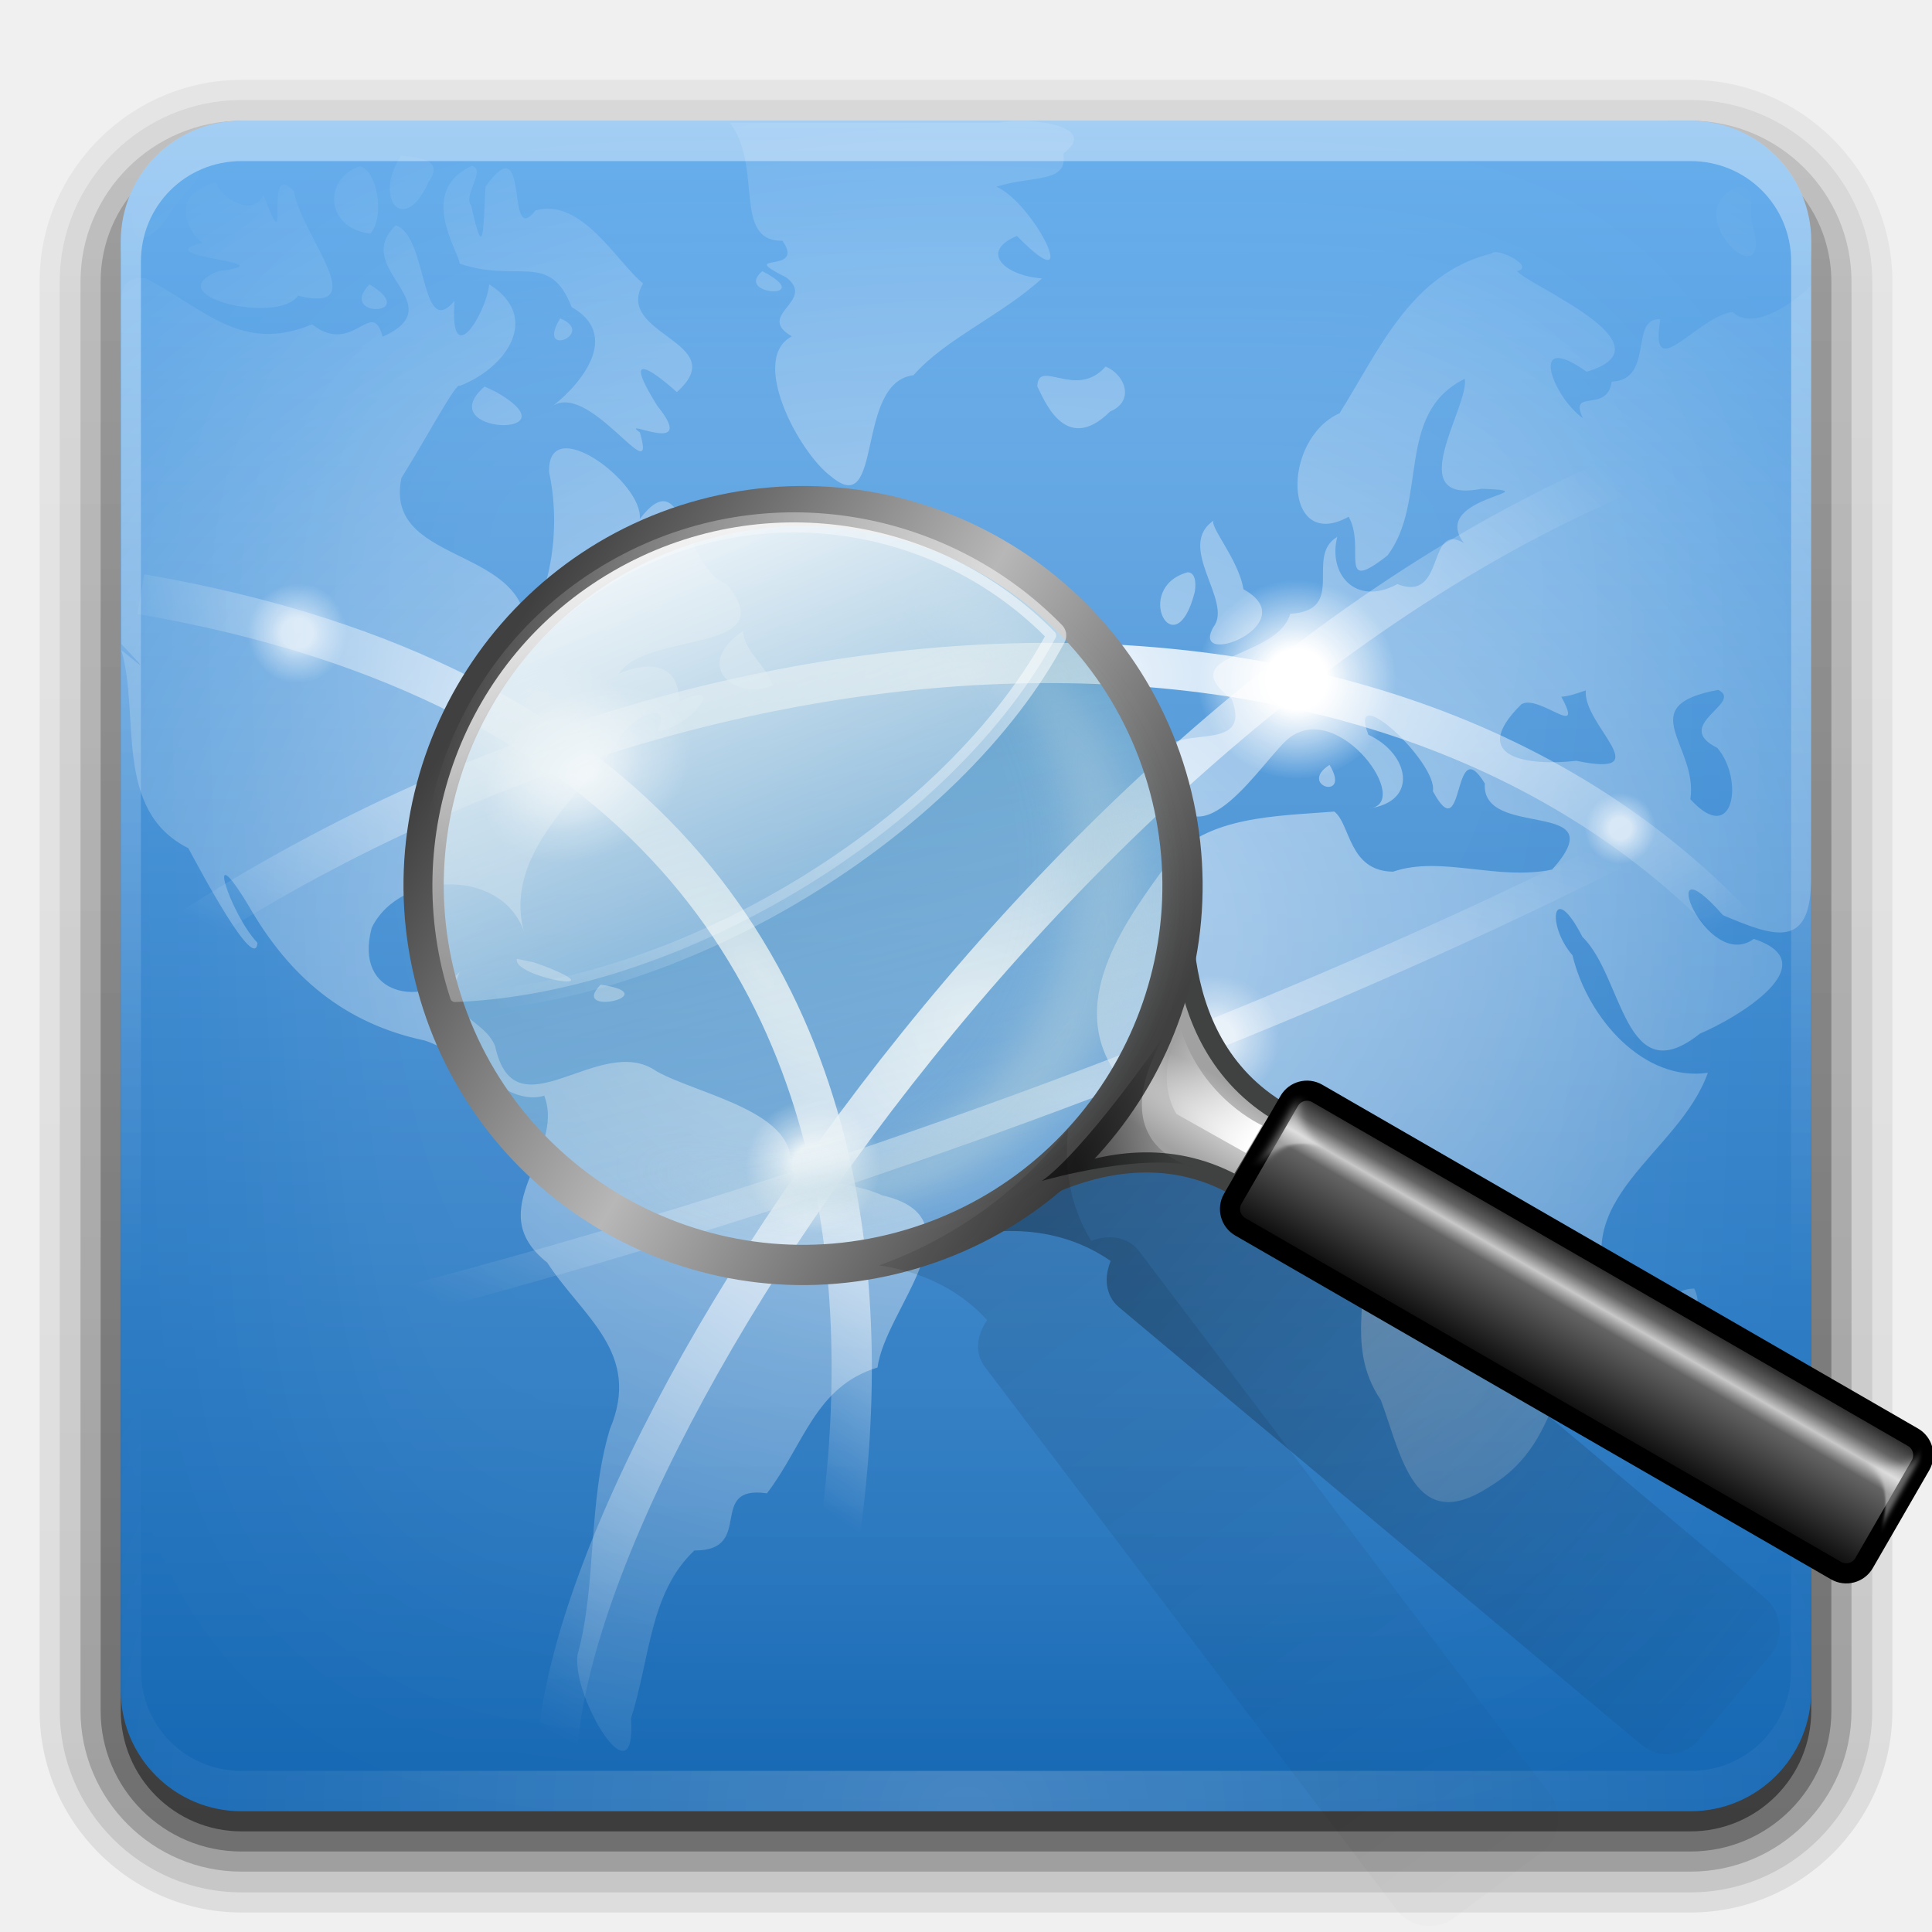
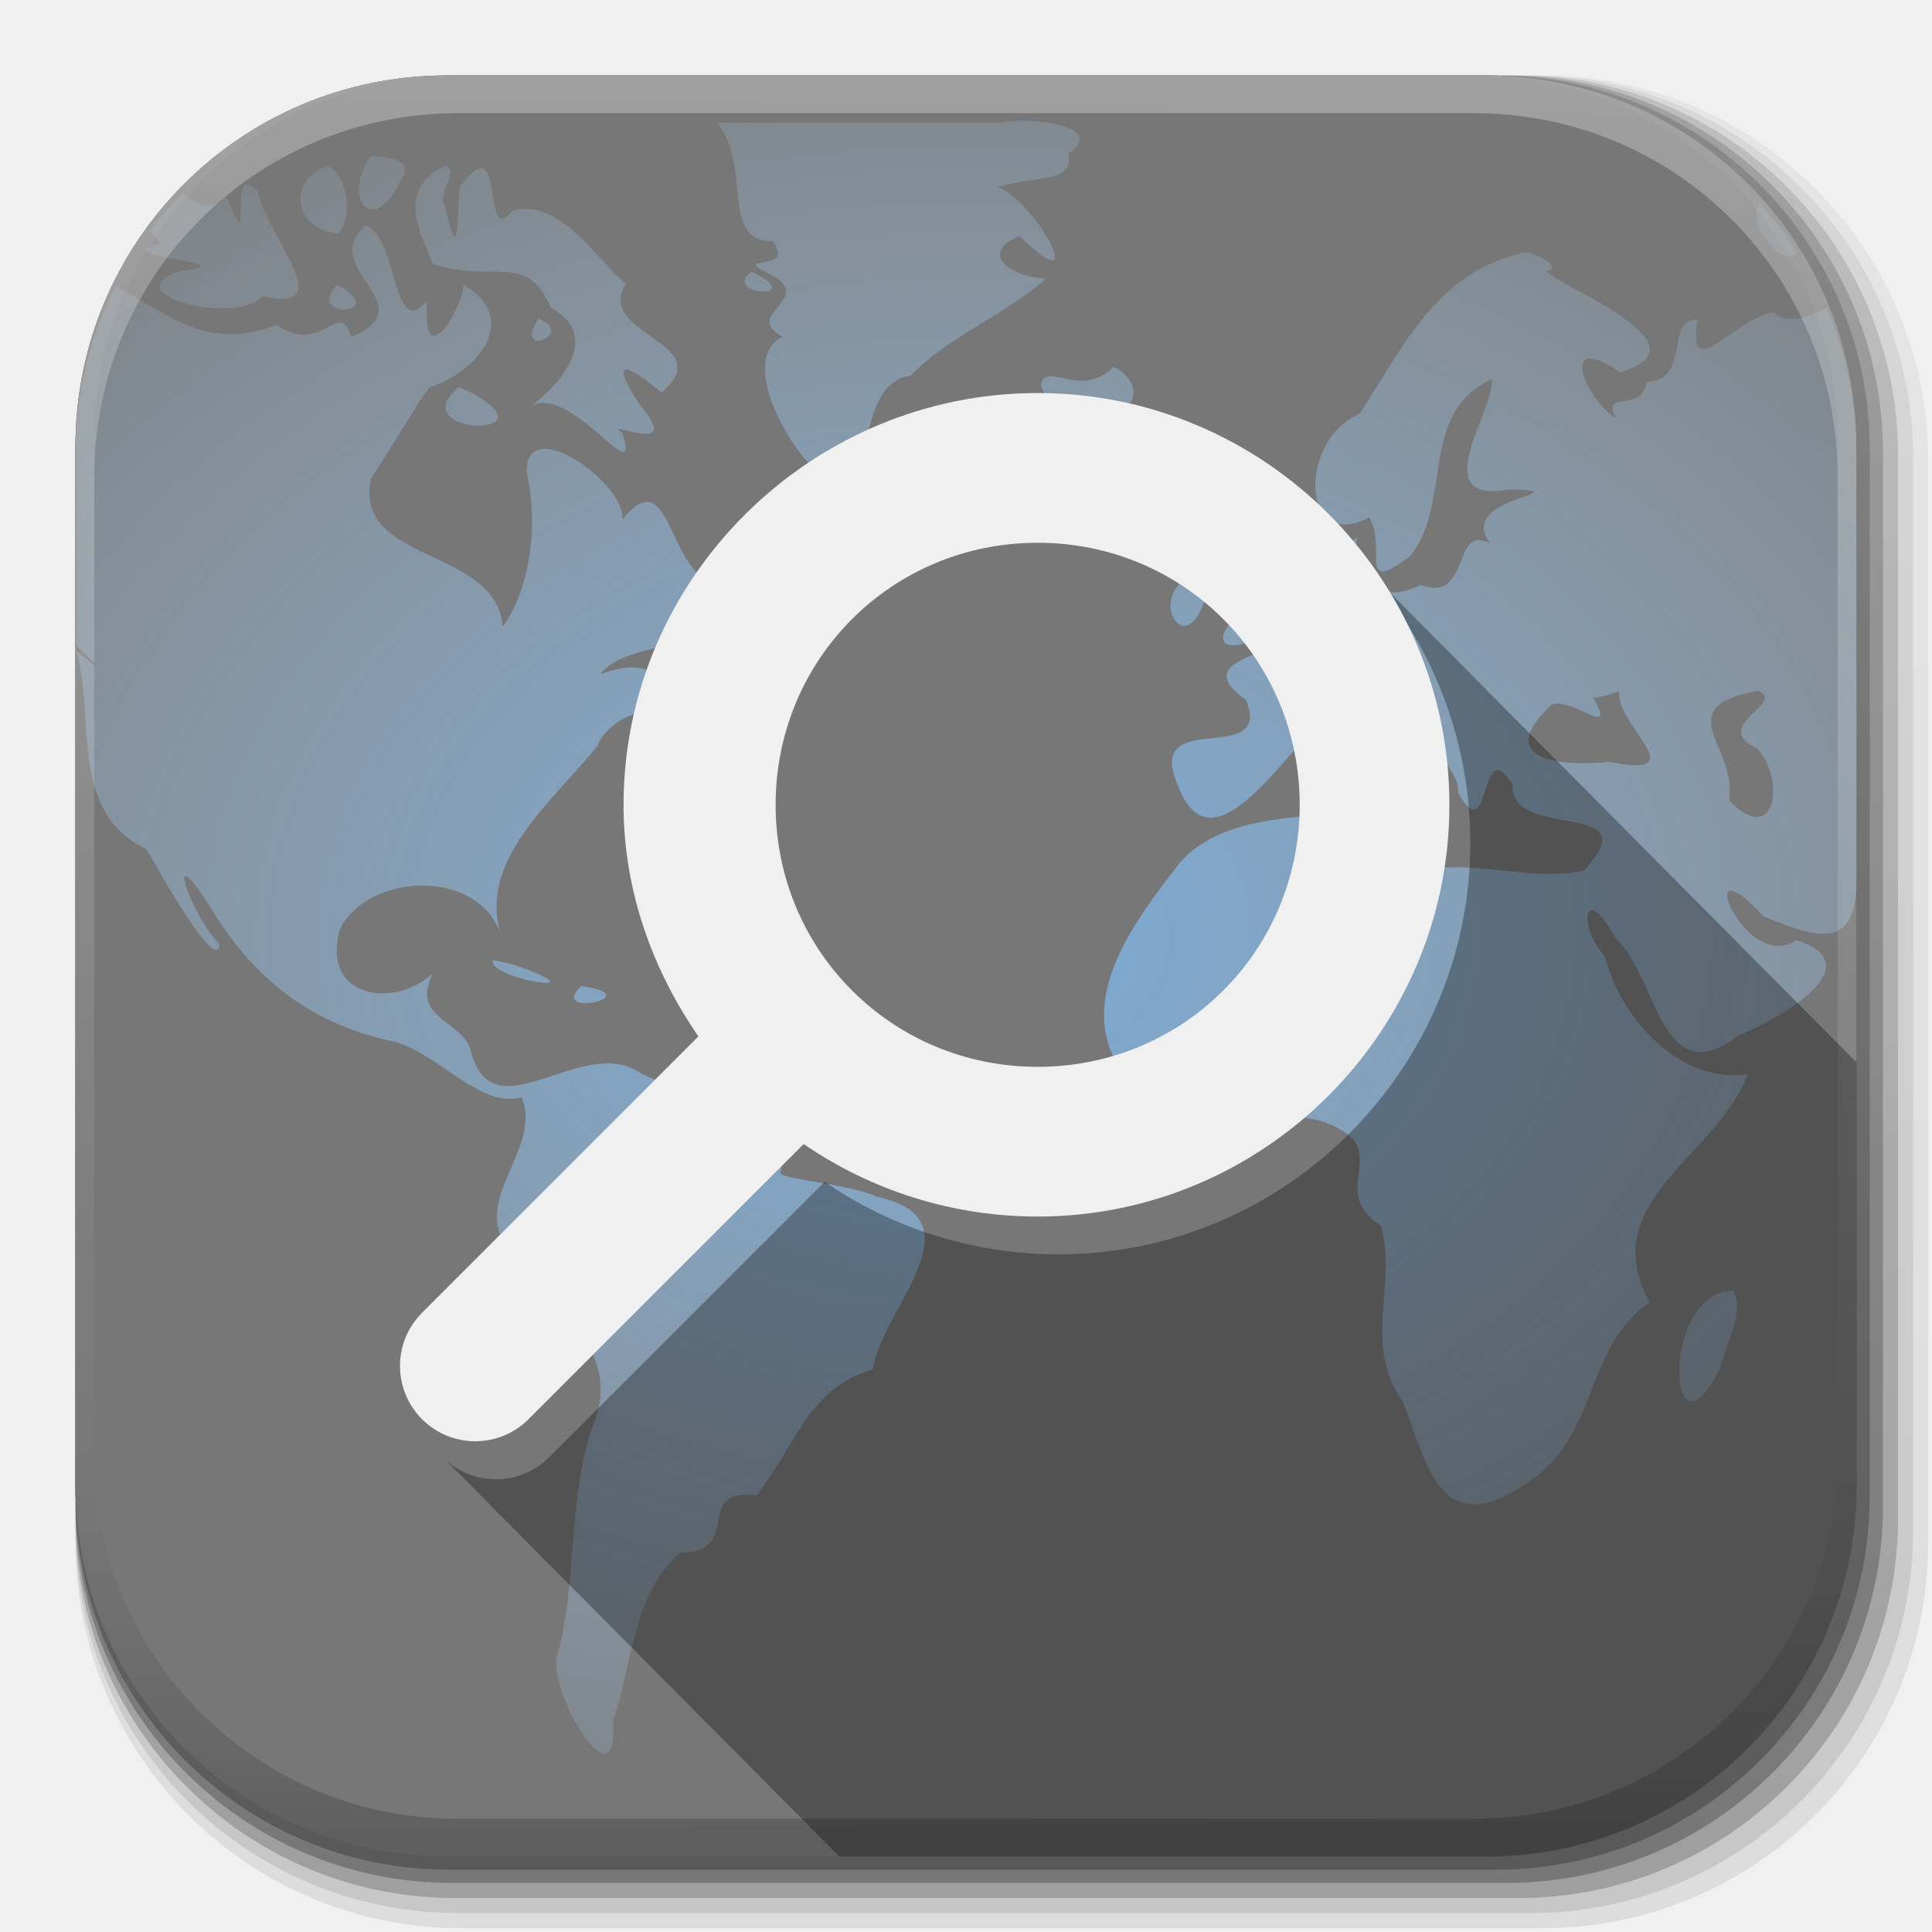
- <svg xmlns="http://www.w3.org/2000/svg" xmlns:xlink="http://www.w3.org/1999/xlink" width="960" height="960" version="1.1" viewBox="0 0 96 96">
+ <svg xmlns="http://www.w3.org/2000/svg" xmlns:xlink="http://www.w3.org/1999/xlink" width="512" height="512">
  <defs>
-     <linearGradient id="ad" x1="32.251" x2="32.251" y1="6.132" y2="90.239" gradientTransform="matrix(1.0238 0 0 -1.0119 -1.1429 98.071)" gradientUnits="userSpaceOnUse" xlink:href="#ac" />
-     <radialGradient id="ar" cx="74.375" cy="67.125" r="3.125" gradientTransform="matrix(1.3572 0 0 1.3554 -73.268 -53.872)" gradientUnits="userSpaceOnUse" xlink:href="#aa" />
-     <radialGradient id="aq" cx="74.375" cy="67.125" r="3.125" gradientTransform="matrix(1.0745 0 0 1.0731 -39.514 -14.091)" gradientUnits="userSpaceOnUse" xlink:href="#aa" />
-     <radialGradient id="ap" cx="74.375" cy="67.125" r="3.125" gradientTransform="matrix(1.5834 0 0 1.5813 -53.334 -72.389)" gradientUnits="userSpaceOnUse" xlink:href="#aa" />
-     <radialGradient id="ao" cx="74.375" cy="67.125" r="3.125" gradientTransform="matrix(1.0219 0 0 1.0206 -15.636 -16.922)" gradientUnits="userSpaceOnUse" xlink:href="#aa" />
-     <radialGradient id="an" cx="74.375" cy="67.125" r="3.125" gradientTransform="matrix(.79409 0 0 .79303 -44.285 -21.768)" gradientUnits="userSpaceOnUse" xlink:href="#aa" />
-     <radialGradient id="am" cx="74.375" cy="67.125" r="3.125" gradientTransform="matrix(.56552 0 0 .56477 38.457 3.2615)" gradientUnits="userSpaceOnUse" xlink:href="#aa" />
+     <linearGradient id="d">
+       <stop offset="0" style="stop-color:#525252;stop-opacity:1" />
+       <stop offset="1" style="stop-color:#3d3d3d;stop-opacity:1" />
+     </linearGradient>
+     <linearGradient xlink:href="#a" id="p" x1="993.439" x2="988.786" y1="51.512" y2="363.738" gradientTransform="translate(778.6 -360.56)" gradientUnits="userSpaceOnUse" />
+     <linearGradient id="a">
+       <stop offset="0" style="stop-color:#fff;stop-opacity:1" />
+       <stop offset="1" style="stop-color:#fff;stop-opacity:0" />
+     </linearGradient>
+     <linearGradient xlink:href="#b" id="q" x1="1764.649" x2="1763.69" y1="155.597" y2="-55.941" gradientUnits="userSpaceOnUse" />
+     <linearGradient id="b">
+       <stop offset="0" style="stop-color:#000;stop-opacity:1" />
+       <stop offset="1" style="stop-color:#fff;stop-opacity:.2" />
+     </linearGradient>
+     <linearGradient xlink:href="#c" id="f" x1="1012.513" x2="1006.808" y1="484.417" y2="20.626" gradientTransform="translate(-830.864 592.678)scale(1.03178)" gradientUnits="userSpaceOnUse" />
+     <linearGradient id="c" x1="45.448" x2="45.448" y1="92.54" y2="7.017" gradientTransform="matrix(1.00587 0 0 .99417 100 0)" gradientUnits="userSpaceOnUse">
+       <stop offset="0" style="stop-color:#000;stop-opacity:1" />
+       <stop offset="1" style="stop-color:#000;stop-opacity:.588" />
+     </linearGradient>
+     <linearGradient xlink:href="#c" id="g" x1="1012.513" x2="1006.808" y1="484.417" y2="20.626" gradientTransform="translate(-837.951 592.518)scale(1.04025)" gradientUnits="userSpaceOnUse" />
+     <linearGradient xlink:href="#c" id="j" x1="1012.513" x2="1006.808" y1="484.417" y2="20.626" gradientTransform="translate(-823.777 592.838)scale(1.0233)" gradientUnits="userSpaceOnUse" />
+     <linearGradient xlink:href="#c" id="k" x1="1012.513" x2="1006.808" y1="484.417" y2="20.626" gradientTransform="translate(-816.69 592.997)scale(1.01483)" gradientUnits="userSpaceOnUse" />
+     <linearGradient xlink:href="#c" id="l" x1="1012.513" x2="1006.808" y1="484.417" y2="20.626" gradientTransform="translate(-810.489 593.137)scale(1.00742)" gradientUnits="userSpaceOnUse" />
+     <linearGradient id="e">
+       <stop offset="0" style="stop-color:#7bb8f0;stop-opacity:1" />
+       <stop offset="1" style="stop-color:#b5d5f2;stop-opacity:.122" />
+     </linearGradient>
+     <linearGradient xlink:href="#d" id="n" x1="926.095" x2="930.095" y1="160.35" y2="616.35" gradientTransform="translate(-666.095 -134.35)" gradientUnits="userSpaceOnUse" />
+     <radialGradient xlink:href="#e" id="o" cx="63.98" cy="61.949" r="58.02" fx="63.98" fy="61.949" gradientTransform="matrix(6.12483 0 0 4.48079 -135.866 -29.233)" gradientUnits="userSpaceOnUse" />
  </defs>
-   <linearGradient id="a">
-     <stop stop-color="#fff" offset="0" />
-     <stop stop-color="#fff" stop-opacity="0" offset="1" />
-   </linearGradient>
-   <linearGradient id="bf" x1="36.357" x2="36.357" y1="6" y2="63.893" gradientUnits="userSpaceOnUse" xlink:href="#a" />
-   <filter id="be" x="-.196" y="-.196" width="1.392" height="1.392" color-interpolation-filters="sRGB">
-     <feGaussianBlur stdDeviation="5.28" />
-   </filter>
-   <linearGradient id="bd" x1="48" x2="48" y1="20.221" y2="138.66" gradientUnits="userSpaceOnUse" xlink:href="#a" />
-   <radialGradient id="bc" cx="48" cy="90.172" r="42" gradientTransform="matrix(1.1573 0 0 .99591 -7.551 .19713)" gradientUnits="userSpaceOnUse" xlink:href="#a" />
-   <clipPath id="bb">
-     <rect x="6" y="6" width="84" height="84" rx="6" />
-   </clipPath>
-   <linearGradient id="ba" x1="48" x2="48" y1="90" y2="5.988" gradientUnits="userSpaceOnUse">
-     <stop stop-color="#1567b3" offset="0" />
-     <stop stop-color="#67aeed" offset="1" />
-   </linearGradient>
-   <radialGradient id="az" cx="63.98" cy="61.949" r="58.02" gradientTransform="matrix(1.09 0 0 .83885 -21.739 -5.466)" gradientUnits="userSpaceOnUse" xlink:href="#a" />
-   <radialGradient id="ay" cx="69.75" cy="75.974" r="58.5" gradientTransform="matrix(.7069 0 0 .26398 2.9353 34.088)" gradientUnits="userSpaceOnUse" xlink:href="#a" />
-   <radialGradient id="ax" cx="49.234" cy="70.608" r="25.484" gradientTransform="matrix(.51922 -.47906 1.2027 1.3 -72.744 -19.888)" gradientUnits="userSpaceOnUse" xlink:href="#a" />
-   <radialGradient id="aw" cx="64.23" cy="68.449" r="43.77" gradientTransform="matrix(.97474 0 0 .92611 -14.268 -12.601)" gradientUnits="userSpaceOnUse" xlink:href="#a" />
-   <radialGradient id="av" cx="63.875" cy="2.217" r="58.375" gradientTransform="matrix(.84391 0 0 .33117 -5.8162 32.793)" gradientUnits="userSpaceOnUse" xlink:href="#a" />
-   <radialGradient id="aa" cx="74.375" cy="67.125" r="3.125" gradientUnits="userSpaceOnUse">
-     <stop stop-color="#fff" offset="0" />
-     <stop stop-color="#fff" offset=".306" />
-     <stop stop-color="#fff" stop-opacity=".641" offset=".519" />
-     <stop stop-color="#fff" stop-opacity="0" offset="1" />
-   </radialGradient>
-   <linearGradient id="ac" x1="45.448" x2="45.448" y1="92.54" y2="7.016" gradientTransform="matrix(1.0059 0 0 .99417 100 0)" gradientUnits="userSpaceOnUse">
-     <stop offset="0" />
-     <stop stop-opacity=".588" offset="1" />
-   </linearGradient>
-   <linearGradient id="au" x1="32.251" x2="32.251" y1="6.132" y2="90.239" gradientTransform="matrix(1.0238 0 0 1.0119 -1.1429 -98.071)" gradientUnits="userSpaceOnUse" xlink:href="#ac" />
-   <linearGradient id="at" x1="32.251" x2="32.251" y1="6.132" y2="90.239" gradientTransform="translate(0,-97)" gradientUnits="userSpaceOnUse" xlink:href="#ac" />
-   <linearGradient id="ab">
-     <stop offset="0" />
-     <stop stop-opacity="0" offset="1" />
-   </linearGradient>
-   <filter id="as" x="-.094" y="-.087" width="1.188" height="1.173" color-interpolation-filters="sRGB">
-     <feGaussianBlur stdDeviation="1.986" />
-   </filter>
-   <filter id="ae" x="-.094" y="-.167" width="1.188" height="1.333" color-interpolation-filters="sRGB">
-     <feGaussianBlur stdDeviation=".319" />
-   </filter>
-   <linearGradient id="al" x1="22.221" x2="83.447" y1="14.908" y2="78.168" gradientTransform="rotate(-4.9054 187.64 2.2317)" gradientUnits="userSpaceOnUse" xlink:href="#ab" />
-   <radialGradient id="ak" cx="63.938" cy="95.866" r="20.688" gradientTransform="matrix(.14332 -.14331 .83745 .8374 38.232 -15.648)" gradientUnits="userSpaceOnUse">
-     <stop stop-color="#d0d0d0" offset="0" />
-     <stop stop-color="#a1a1a1" offset="1" />
-   </radialGradient>
-   <linearGradient id="aj" x1="40.113" x2="40.113" y1="2.603" y2="75.04" gradientUnits="userSpaceOnUse">
-     <stop stop-color="#5496b4" stop-opacity=".618" offset="0" />
-     <stop stop-color="#dfecf2" stop-opacity=".305" offset="1" />
-   </linearGradient>
-   <linearGradient id="ai" x1="12.75" x2="63.25" y1="11.75" y2="64" gradientUnits="userSpaceOnUse">
-     <stop stop-color="#404040" offset="0" />
-     <stop stop-color="#b7b7b7" offset=".5" />
-     <stop stop-color="#404040" offset="1" />
-   </linearGradient>
-   <linearGradient id="ah" x1="31.917" x2="25.221" y1="-3.912" y2="48.498" gradientUnits="userSpaceOnUse" xlink:href="#a" />
-   <linearGradient id="ag" x1="124.34" x2="10.007" y1="42.894" y2="21.098" gradientUnits="userSpaceOnUse" xlink:href="#a" />
-   <radialGradient id="af" cx="31.357" cy="22.818" r="7.357" gradientTransform="matrix(1 5e-8 -3e-8 .72085 -6.52e-6 6.3697)" gradientUnits="userSpaceOnUse" xlink:href="#a" />
-   <linearGradient id="bj" x1="53.797" x2="61.487" y1="73.685" y2="81.817" gradientTransform="matrix(.68752 -.68749 .68752 .68749 23.861 39.569)" gradientUnits="userSpaceOnUse" xlink:href="#ab" />
-   <linearGradient id="bi" x1="58.896" x2="43.282" y1="170.4" y2="170.4" gradientUnits="userSpaceOnUse">
-     <stop offset="0" />
-     <stop stop-color="#646464" offset=".2" />
-     <stop stop-color="#c8c8c8" offset=".3" />
-     <stop stop-color="#646464" offset=".4" />
-     <stop offset="1" />
-   </linearGradient>
-   <linearGradient id="bh" x1="64.414" x2="64.414" y1="87.406" y2="75.818" gradientTransform="matrix(.68752 -.68749 .68752 .68749 23.861 39.569)" gradientUnits="userSpaceOnUse" xlink:href="#a" />
-   <linearGradient id="bg" x1="22.221" x2="83.447" y1="14.908" y2="78.168" gradientTransform="rotate(7.9563 -53.04 47.305)" gradientUnits="userSpaceOnUse" xlink:href="#ab" />
-   <path d="m12 95.031c-5.511 0-10.031-4.52-10.031-10.031v-71c0-5.511 4.52-10.031 10.031-10.031h72c5.511 0 10.031 4.52 10.031 10.031v71c0 5.511-4.52 10.031-10.031 10.031z" fill="url(#ad)" opacity=".08" />
-   <path d="m12 94.031c-4.972 0-9.031-4.06-9.031-9.031v-71c0-4.972 4.06-9.031 9.031-9.031h72c4.972 0 9.031 4.06 9.031 9.031v71c0 4.972-4.06 9.031-9.031 9.031z" fill="url(#ad)" opacity=".1" />
-   <path d="m12 93c-4.409 0-8-3.591-8-8v-71c0-4.409 3.591-8 8-8h72c4.409 0 8 3.591 8 8v71c0 4.409-3.591 8-8 8z" fill="url(#ad)" opacity=".2" />
-   <rect transform="scale(1,-1)" x="5" y="-92" width="86" height="85" rx="7" fill="url(#au)" opacity=".3" />
-   <rect transform="scale(1,-1)" x="6" y="-91" width="84" height="84" rx="6" fill="url(#at)" opacity=".45" />
-   <rect x="6" y="6" width="84" height="84" rx="6" fill="url(#ba)" />
-   <path d="m12 6c-3.324 0-6 2.676-6 6v72c0 0.335 0.041 0.651 0.094 0.969 0.049 0.296 0.097 0.597 0.188 0.875 0.01 0.03 0.021 0.064 0.031 0.094 0.099 0.288 0.235 0.547 0.375 0.812 0.145 0.274 0.316 0.536 0.5 0.781s0.374 0.473 0.594 0.688c0.44 0.428 0.943 0.815 1.5 1.094 0.279 0.14 0.573 0.247 0.875 0.344-0.256-0.1-0.487-0.236-0.719-0.375-0.007-0.004-0.024 0.004-0.031 0-0.032-0.019-0.062-0.043-0.094-0.062-0.12-0.077-0.231-0.164-0.344-0.25-0.106-0.081-0.213-0.161-0.312-0.25-0.178-0.161-0.347-0.345-0.5-0.531-0.108-0.13-0.218-0.265-0.312-0.406-0.025-0.038-0.038-0.086-0.062-0.125-0.065-0.103-0.13-0.205-0.188-0.312-0.101-0.195-0.206-0.416-0.281-0.625-0.008-0.022-0.024-0.041-0.031-0.062-0.032-0.092-0.036-0.187-0.062-0.281-0.03-0.107-0.07-0.203-0.094-0.312-0.073-0.342-0.125-0.698-0.125-1.062v-72c0-2.782 2.218-5 5-5h72c2.782 0 5 2.218 5 5v72c0 0.364-0.052 0.721-0.125 1.062-0.044 0.207-0.088 0.398-0.156 0.594-0.008 0.022-0.023 0.041-0.031 0.062-0.063 0.174-0.138 0.367-0.219 0.531-0.042 0.083-0.079 0.17-0.125 0.25-0.055 0.097-0.127 0.188-0.188 0.281-0.094 0.141-0.205 0.276-0.312 0.406-0.143 0.174-0.303 0.347-0.469 0.5-0.011 0.01-0.02 0.021-0.031 0.031-0.138 0.126-0.285 0.234-0.438 0.344-0.103 0.073-0.204 0.153-0.312 0.219-0.007 0.004-0.024-0.004-0.031 0-0.232 0.139-0.463 0.275-0.719 0.375 0.302-0.097 0.596-0.204 0.875-0.344 0.557-0.279 1.06-0.666 1.5-1.094 0.22-0.214 0.409-0.442 0.594-0.688s0.355-0.508 0.5-0.781c0.14-0.265 0.276-0.525 0.375-0.812 0.01-0.031 0.021-0.063 0.031-0.094 0.09-0.278 0.139-0.579 0.188-0.875 0.052-0.318 0.094-0.634 0.094-0.969v-72c0-3.324-2.676-6-6-6z" fill="url(#bf)" opacity=".4" />
-   <path d="m12 90c-3.324 0-6-2.676-6-6v-72c0-0.335 0.041-0.651 0.094-0.969 0.049-0.296 0.097-0.597 0.188-0.875 0.01-0.03 0.021-0.064 0.031-0.094 0.099-0.288 0.235-0.547 0.375-0.812 0.145-0.274 0.316-0.536 0.5-0.781s0.374-0.473 0.594-0.688c0.44-0.428 0.943-0.815 1.5-1.094 0.279-0.14 0.573-0.247 0.875-0.344-0.256 0.1-0.487 0.236-0.719 0.375-0.007 0.004-0.024-0.004-0.031 0-0.032 0.019-0.062 0.043-0.094 0.062-0.12 0.077-0.231 0.164-0.344 0.25-0.106 0.081-0.213 0.161-0.312 0.25-0.178 0.161-0.347 0.345-0.5 0.531-0.108 0.13-0.218 0.265-0.312 0.406-0.025 0.038-0.038 0.086-0.062 0.125-0.065 0.103-0.13 0.205-0.188 0.312-0.101 0.195-0.206 0.416-0.281 0.625-0.008 0.022-0.024 0.041-0.031 0.062-0.032 0.092-0.036 0.187-0.062 0.281-0.03 0.107-0.07 0.203-0.094 0.312-0.073 0.342-0.125 0.698-0.125 1.062v72c0 2.782 2.218 5 5 5h72c2.782 0 5-2.218 5-5v-72c0-0.364-0.052-0.721-0.125-1.062-0.044-0.207-0.088-0.398-0.156-0.594-0.008-0.022-0.023-0.041-0.031-0.062-0.063-0.174-0.138-0.367-0.219-0.531-0.042-0.083-0.079-0.17-0.125-0.25-0.055-0.097-0.127-0.188-0.188-0.281-0.094-0.141-0.205-0.276-0.312-0.406-0.143-0.174-0.303-0.347-0.469-0.5-0.011-0.01-0.02-0.021-0.031-0.031-0.138-0.126-0.285-0.234-0.438-0.344-0.103-0.073-0.204-0.153-0.312-0.219-0.007-0.004-0.024 0.004-0.031 0-0.232-0.139-0.463-0.275-0.719-0.375 0.302 0.097 0.596 0.204 0.875 0.344 0.557 0.279 1.06 0.666 1.5 1.094 0.22 0.214 0.409 0.442 0.594 0.688s0.355 0.508 0.5 0.781c0.14 0.265 0.276 0.525 0.375 0.812 0.01 0.031 0.021 0.063 0.031 0.094 0.09 0.278 0.139 0.579 0.188 0.875 0.052 0.318 0.094 0.634 0.094 0.969v72c0 3.324-2.676 6-6 6z" fill="url(#bc)" opacity=".2" />
-   <path d="m36.274 6.096c1.65 2.211 0.113 5.904 2.602 5.867 1.212 1.71-2.416 0.51 0.204 1.828 1.506 1.184-1.593 1.86 0.272 2.922-2.15 1.107 0.348 5.79 1.945 6.962 2.628 2.208 1.162-4.675 4.095-5.032 1.593-1.815 4.392-2.981 6.379-4.807-1.942-0.157-3.076-1.364-1.237-2.111 3.385 3.462 0.849-1.64-1.025-2.447 1.813-0.576 3.577-0.154 3.325-1.647 1.916-1.399-1.842-1.851-3.184-1.535h-13.375zm-27.802 1.444c-2.45 0.697-2.621 6.539-0.158 3.295 0.604-1.332 3.397-2.938 0.158-3.295zm11.446 0.203c-1.412 2.21 0.205 3.982 1.38 1.286 0.832-1.126-0.618-1.245-1.38-1.286zm3.529 0.496c-2.729 1.262-0.673 4.205-0.605 4.86 2.875 0.992 4.473-0.649 5.561 2.156 2.735 1.573-0.054 4.307-1.081 5.019 1.849-1.607 5.404 4.37 4.472 1.212-1.112-0.81 2.985 1.301 0.86-1.331-1.956-3.145 0.155-1.408 0.98-0.674 2.805-2.51-3.174-2.813-1.681-5.397-1.308-1.057-3.023-4.259-5.339-3.633-1.55 2.001-0.214-4.359-2.489-1.177-0.118 1.779-0.043 4.037-0.706 0.955-0.444-0.54 0.764-1.794 0.027-1.989zm-5.565 0.023c-1.832 0.609-1.733 3.079 0.519 3.344 0.771-0.878 0.306-3.178-0.519-3.344zm-7.148 0.79c-2.379 0.563-1.408 2.477-0.68 3.016-2.945 0.736 4.496 0.941 0.793 1.407-3.081 1.228 2.967 2.675 3.959 1.219 3.804 0.929 0.137-3.039-0.197-5.19-1.613-1.727-0.064 3.982-1.522 0.184-0.509 1.128-2.127 0.166-2.353-0.636zm75.601 0.248c-3.192 1.247 1.984 5.952 0.698 1.671-0.128-0.517 0.288-1.883-0.698-1.671zm-66.666 1.896c-2.294 2.151 2.916 3.931-0.659 5.534-0.536-1.998-1.458 1-3.503-0.614-3.516 1.461-5.314-0.761-8.258-2.284-1.768-0.22-1.104 1.677-1.221 3.452v14.72c1.734 1.82 0.676 0.803 0 0.301 0.951 3.234-0.42 7.961 3.331 9.842 0.638 1.18 3.313 6.208 3.436 4.704-1.341-1.402-2.717-5.604-0.448-1.859 2.033 3.56 4.775 5.869 8.78 6.717 2.19 0.743 3.991 3.299 5.917 2.737 1.089 2.865-3.227 5.616 0.145 8.289 1.76 2.705 4.716 4.48 3.116 8.278-1.119 3.709-0.64 7.751-1.608 11.207-0.3 2.104 2.938 7.443 2.658 3.167 0.946-2.971 0.921-6.241 3.148-8.345 3.047 0.024 0.582-3.27 3.607-2.84 1.846-2.414 2.38-5.294 5.495-6.253 0.372-2.931 5.179-7.419 0.213-8.56-1.35-0.664-4.824-0.903-4.559-1.23 0.538-2.908-4.494-3.736-6.634-4.926-2.811-1.991-7.034 3.308-8.024-1.258-0.591-1.437-2.751-1.46-1.758-3.676-1.789 1.776-5.289 1.236-4.373-2.194 1.392-2.889 6.736-3.025 7.646 0.449-1.264-3.832 2.444-6.815 4.503-9.541 0.419-1.303 2.91-2.423 2.053-0.691 1.46-0.053 3.673-2.682 1.079-1.468-0.037-2.398-2.273-1.716-2.998-1.376 1.344-2.128 8.245-0.965 5.355-4.444-2.239-0.906-2.053-6.19-4.318-3.246 0.191-1.814-4.61-5.364-4.505-2.323 0.586 2.722 0.107 5.857-1.14 7.641-0.26-3.988-7.076-3.107-6.199-7.356 1.269-2.025 2.753-4.826 2.894-4.574 2.275-0.867 4.105-3.388 1.468-5.046-0.141 1.445-1.983 4.426-1.724 0.82-1.706 2.018-1.316-3.212-2.914-3.754zm54.45 1.399c-3.996 0.976-5.58 4.784-7.557 7.939-2.914 1.311-2.803 6.942 0.452 5.143 0.871 1.519-0.61 3.912 1.928 1.927 2.047-2.703 0.358-7.076 3.841-8.78 0.254 1.325-3.213 6.275 0.837 5.461 3.662 0.138-2.662 0.364-0.881 2.698-1.85-1.096-0.889 2.992-3.304 2.041-2.092 1.136-3.464-0.527-2.985-2.349-1.646 0.958 0.518 3.662-2.34 3.824-0.64 2.268-5.903 1.926-2.91 4.236 1.329 3.437-4.952 0.215-3.168 4.34 1.525 4.079 4.722-1.351 6.019-2.401 2.502-1.937 6.211 3.303 3.959 3.498 2.525-0.338 2.006-2.735-0.017-3.663-1.093-2.828 3.459 1.387 3.207 2.805 1.606 3.001 0.945-3.073 2.579-0.384-0.191 2.837 6.574 0.667 3.344 4.282-2.777 0.558-5.51-0.714-7.901 0.101-2.225-0.02-2.114-2.392-2.924-2.986-2.83 0.229-6.328 0.204-8.223 2.485-2.049 2.806-5.004 6.728-2.771 10.31 2.235 5.309 7.777 0.275 10.963 3.411 0.947 1.307-0.821 2.861 1.297 4.277 0.797 3.016-0.904 5.88 1.052 8.764 1.012 2.712 1.64 6.77 5.406 4.293 3.986-2.394 2.924-6.806 6.213-9.251-2.602-5.026 3.184-7.23 4.627-11.31-3.154 0.461-5.964-2.677-6.726-5.836-1.325-1.534-0.984-3.796 0.496-0.914 2.034 1.967 2.078 7.804 5.841 4.801 1.72-0.718 6.419-3.457 2.675-4.704-2.413 1.744-5.075-5.212-1.532-1.177 2.576 1.091 4.38 1.74 4.38-1.876v-29.426c-0.802 0.818-2.864 2.33-3.904 1.325-1.79 0.249-4.154 3.725-3.591 0.365-1.556-0.103-0.279 3.013-2.417 3.1-0.215 1.602-2.16 0.297-1.429 1.818-1.501-1.062-2.771-4.416 0.186-2.311 4.391-1.315-2.896-4.28-3.458-4.997 0.945-0.226-1.029-1.209-1.267-0.88zm-36.24 0.88c-1.462 1.215 2.779 1.444 0 0zm-19.522 0.654c-1.635 1.706 2.603 1.569 0 0zm9.478 1.693c-1.238 2.024 1.829 0.747 0 0zm27.101 2.392c-1.449 1.665-3.362-0.438-3.393 0.993 0.263 0.432 1.315 3.519 3.619 1.241 1.237-0.52 0.75-1.833-0.226-2.234zm-30.856 0.993c-2.749 2.396 4.668 2.616 0.582 0.275zm36.262 6.635c-1.979 1.288 0.949 4.023-0.043 5.308-1.24 2.156 4.608-0.152 1.485-1.872-0.223-1.478-1.83-3.281-1.442-3.436zm-1.335 2.595c-2.757 0.778-0.626 4.795 0.351 1.012 0.055-0.219 0.129-1.019-0.351-1.012zm-22.079 2.911c-2.565 1.746-0.398 3.488 1.482 2.703-0.386-1.053-1.464-1.717-1.482-2.703zm48.455 2.934c1.28 0.645-2.345 1.746-0.05 2.88 1.336 1.568 0.832 4.934-1.339 2.551 0.403-2.66-2.944-4.646 1.389-5.432zm-6.583 0.023c-0.174 1.709 3.694 4.365-0.475 3.498-2.205 0.258-5.507-0.067-2.729-2.809 0.878-0.526 3.182 1.814 1.983-0.373 0.425-0.027 0.821-0.187 1.222-0.316zm-12.736 3.701c-1.608 1.034 1.112 1.827 0 0zm-40.379 9.636c-0.271 0.903 5.086 1.817 1.389 0.371l-0.551-0.194zm4.162 1.286c-1.625 1.646 3.348 0.492 0 0zm54.337 15.098c-3.531 0.091-3.061 9.18-0.6 3.802 0.233-1.167 1.169-2.707 0.6-3.802z" fill="url(#az)" opacity=".6" />
-   <path d="m31.918 37.112a4.241 4.236 0 1 1-8.483 0 4.241 4.236 0 1 1 8.483 0z" fill="url(#ar)" fill-rule="evenodd" stroke-width="1.356" />
-   <path d="m43.759 57.938a3.358 3.353 0 1 1-6.715 0 3.358 3.353 0 1 1 6.715 0z" fill="url(#aq)" fill-rule="evenodd" stroke-width="1.074" />
-   <path d="m69.384 33.759a4.948 4.942 0 1 1-9.897 0 4.948 4.942 0 1 1 9.897 0z" fill="url(#ap)" fill-rule="evenodd" stroke-width="1.582" />
-   <path d="m63.564 51.584a3.193 3.189 0 1 1-6.387 0 3.193 3.189 0 1 1 6.387 0z" fill="url(#ao)" fill-rule="evenodd" opacity=".6" stroke-width="1.021" />
-   <path d="m17.257 31.464a2.482 2.478 0 1 1-4.963 0 2.482 2.478 0 1 1 4.963 0z" fill="url(#an)" fill-rule="evenodd" opacity=".6" stroke-width=".794" />
-   <path d="m82.285 41.171a1.767 1.765 0 1 1-3.534 0 1.767 1.765 0 1 1 3.534 0z" fill="url(#am)" fill-rule="evenodd" opacity=".6" stroke-width=".565" />
-   <path d="m7.177 47.702c28.099-19.414 65.211-20.473 81.823 1.588" fill="none" stroke="url(#av)" stroke-width="2" />
-   <path d="m27.677 88.824c-1.06-15.531 28.453-60.183 61.147-67.948" fill="none" stroke="url(#aw)" stroke-width="2" />
-   <path d="m7 29.523c51.25 8.825 31.634 59.477 31.634 59.477" fill="none" stroke="url(#ax)" stroke-width="2" />
-   <path d="m7.177 67.821c51.25-11.472 82-30.18 82-30.18" fill="none" opacity=".6" stroke="url(#ay)" stroke-width="1.5" />
-   <rect x="15" y="15" width="66" height="66" rx="12" clip-path="url(#bb)" fill="url(#bd)" filter="url(#be)" opacity=".1" stroke="#fff" stroke-linecap="round" stroke-width=".5" />
-   <g transform="translate(-.81356 .40678)">
-     <path d="m57.812 52.125c-1.755 3.678-4.455 6.619-7.648 8.668 1.854-0.144 3.939 0.141 5.839 1.458-0.333 0.791-0.276 1.722 0.408 2.296l25.974 21.757c0.84 0.704 2.137 0.583 2.845-0.255l3.555-4.201c0.709-0.838 0.585-2.142-0.255-2.845l-25.933-21.772c-0.709-0.594-1.703-0.479-2.432 0.034-1.516-1.553-2.143-3.399-2.355-5.14z" fill="url(#al)" opacity=".6" />
-     <g transform="matrix(.50676 -.13587 .13587 .50676 -9.4191 45.629)">
-       <path d="m101.04 56.585s14.868-7.132 24.665 2.664l5.844-5.672c-9.897-9.896-2.751-24.75-2.751-24.75-2.175 6.421-2.969 10.531-10.055 17.617-7.129 7.129-17.704 10.14-17.704 10.14z" fill="url(#ak)" fill-rule="evenodd" stroke="#404141" stroke-width="1.906" />
-       <path transform="matrix(.99114 0 0 .99108 55.641 -16.41)" d="m74.25 37.75c0 20.02-16.23 36.25-36.25 36.25s-36.25-16.23-36.25-36.25 16.23-36.25 36.25-36.25 36.25 16.23 36.25 36.25z" fill="url(#aj)" stroke="url(#ai)" stroke-width="3.846" />
-       <path transform="matrix(.99802 0 0 .99797 55.503 -16.793)" d="m56.375 13.757c5.137 5.454 8.312 12.862 8.312 21.031-2e-6 16.735-13.28 30.344-29.625 30.344-6.318 0-12.159-2.044-16.969-5.5 5.381 5.665 12.897 9.188 21.219 9.188 16.345 0 29.625-13.577 29.625-30.312 0-10.231-4.974-19.259-12.562-24.75z" fill="#b0cedd" filter="url(#as)" opacity=".6" />
-       <g transform="rotate(-15 94.2 21.964)">
-         <path transform="matrix(.99802 0 0 .99797 54.75 -17.441)" d="m38.25 3.469c-16.615 0-30.388 11.787-33.688 27.406a0.445 0.445 0 0 0 0.219 0.5c8.191 4.35 19.485 7.156 32.094 7.156 13.928 0 26.283-3.443 34.562-8.594a0.445 0.445 0 0 0 0.188-0.5c-3.819-14.901-17.269-25.969-33.375-25.969z" fill="url(#ah)" stroke="url(#ag)" stroke-width="1.91" />
-         <path transform="matrix(1.433 0 0 1.4329 36.223 -31.24)" d="m38.714 22.818c0 2.929-3.294 5.303-7.357 5.303s-7.357-2.374-7.357-5.303c0-2.929 3.294-5.303 7.357-5.303s7.357 2.374 7.357 5.303z" fill="url(#af)" opacity=".6" />
-       </g>
-       <path d="m122.72 43.55c-9.335 9.462 0.486 13.368 0.486 13.368-4.254-3.281-15.314-3.038-15.314-3.038s3.646-0.972 14.828-10.33z" fill="url(#bj)" fill-rule="evenodd" opacity=".6" />
-       <rect transform="matrix(.70713 -.70709 .70713 .70709 0 0)" x="43.826" y="130.9" width="14.584" height="69.032" rx="1.945" fill="url(#bi)" stroke="#000" stroke-width="1.906" />
-       <path d="m127.25 56.327-5.381-5.259s-1.4-3.833 2.459-7.631c0.351 6.974 5.092 10.763 5.092 10.763z" fill="url(#bh)" fill-rule="evenodd" />
-       <path transform="matrix(.68752 -.68749 .68752 .68749 23.861 39.569)" d="m62.358 89.065 8.176 0.044s-2.903 0.516-3.403 4.552c-0.354-4.066-4.773-4.596-4.773-4.596z" fill="#fff" fill-rule="evenodd" filter="url(#ae)" opacity=".4" />
-       <path transform="matrix(.68752 -.68749 -.68752 -.68749 194.53 210.23)" d="m62.358 89.065 8.176 0.044s-2.903 0.516-3.403 4.552c-0.354-4.066-4.773-4.596-4.773-4.596z" fill="#fff" fill-rule="evenodd" filter="url(#ae)" opacity=".4" />
-     </g>
-     <path d="m53.885 55.721c-2.53 3.195-5.816 5.461-9.386 6.748 1.839 0.273 3.809 1.014 5.368 2.721-0.5 0.697-0.653 1.618-0.113 2.329l20.479 26.993c0.662 0.873 1.954 1.044 2.831 0.385l4.401-3.305c0.877-0.659 1.047-1.958 0.385-2.831l-20.436-26.999c-0.559-0.737-1.554-0.846-2.378-0.508-1.132-1.852-1.333-3.791-1.151-5.535z" fill="url(#bg)" opacity=".2" />
+   <g transform="translate(-11.985 -592.117)">
+     <rect width="487" height="487" x="31.985" y="612.117" ry="101.458" style="opacity:.1;color:#000;fill:url(#f);fill-opacity:1;fill-rule:nonzero;stroke:none;stroke-width:1.5;marker:none;visibility:visible;display:inline;overflow:visible" />
+     <rect width="491" height="491" x="31.985" y="612.117" ry="102.292" style="opacity:.08;color:#000;fill:url(#g);fill-opacity:1;fill-rule:nonzero;stroke:none;stroke-width:1.5;marker:none;visibility:visible;display:inline;overflow:visible" />
+     <rect width="483" height="483" x="31.985" y="612.117" ry="100.625" style="opacity:.2;color:#000;fill:url(#j);fill-opacity:1;fill-rule:nonzero;stroke:none;stroke-width:1.5;marker:none;visibility:visible;display:inline;overflow:visible" />
+     <rect width="479" height="479" x="31.985" y="612.117" ry="99.792" style="opacity:.25;color:#000;fill:url(#k);fill-opacity:1;fill-rule:nonzero;stroke:none;stroke-width:1.5;marker:none;visibility:visible;display:inline;overflow:visible" />
+     <rect width="475.5" height="475.5" x="31.985" y="612.117" ry="99.063" style="opacity:.25;color:#000;fill:url(#l);fill-opacity:1;fill-rule:nonzero;stroke:none;stroke-width:1.5;marker:none;visibility:visible;display:inline;overflow:visible" />
  </g>
+   <rect width="472" height="472" x="20" y="20" ry="98.333" style="color:#000;fill:url(#n);fill-opacity:1;fill-rule:nonzero;stroke:none;stroke-width:1.5;marker:none;visibility:visible;display:inline;overflow:visible" />
+   <path d="M-318.676 550.357c-54.476 0-98.343 43.868-98.343 98.344v275.313c0 54.476 43.867 98.343 98.343 98.343h275.313c54.477 0 98.344-43.867 98.344-98.343V648.7c0-54.476-43.867-98.344-98.344-98.344z" style="color:#000;fill:#777;fill-opacity:1;fill-rule:evenodd;stroke:none;marker:none;visibility:visible;display:inline;overflow:visible" transform="translate(437.02 -530.357)" />
+   <path d="M270.626 32c-2.07.022-3.962.215-5.375.532h-75.125c9.272 11.812.608 31.54 14.593 31.343 6.81 9.134-13.56 2.71 1.157 9.75 8.463 6.323-8.95 9.951 1.53 15.625-12.078 5.914 1.967 30.927 10.938 37.188 14.767 11.793 6.524-24.963 23-26.875 8.954-9.697 24.677-15.933 35.844-25.688-10.914-.84-17.305-7.289-6.969-11.28 19.023 18.492 4.78-8.749-5.75-13.063 10.19-3.075 20.102-.836 18.688-8.813 8.749-6.072-3.567-8.814-12.531-8.719M98.219 41.313c-7.935 11.805 1.148 21.274 7.75 6.875 4.674-6.013-3.468-6.655-7.75-6.875m19.813 2.656c-15.333 6.742-3.786 22.472-3.406 25.969 16.152 5.301 25.14-3.453 31.25 11.531 14.559 7.96 1.283 21.458-5.063 26.094 10.614-5.949 29.198 23.529 24.125 7.187-6.247-4.327 16.787 6.94 4.844-7.125-10.991-16.8.866-7.514 5.5-3.593 15.76-13.408-17.823-15.046-9.438-28.844-7.348-5.646-16.987-22.75-30-19.406-8.71 10.687-1.22-23.282-14-6.282-.662 9.504-.244 21.558-3.968 5.094-2.496-2.882 4.295-9.581.156-10.625m22.781 63.594a6.7 6.7 0 0 0-1 .687c.304-.2.647-.43 1-.687M86.782 44.094c-10.292 3.255-9.749 16.46 2.906 17.875 4.335-4.687 1.732-16.987-2.906-17.875m-21.031 4.844c-4.52-.618 1.232 20.533-5.938 2.781-2.233 4.707-8.266 2.598-11.406-.594-3.098 3.13-6 6.446-8.656 9.97.882 1.427 1.999 2.617 3.03 3.343-16.547 3.932 25.277 5.01 4.47 7.5-17.311 6.559 16.644 14.277 22.218 6.5 21.377 4.96.783-16.23-1.093-27.719-1.133-1.153-1.98-1.693-2.625-1.781m400.437 4.875c-3.617 7.16 7.849 17.937 9.969 12.844a98 98 0 0 0-9.969-12.844M96.813 59.782c-12.89 11.492 16.369 20.97-3.719 29.53-3.012-10.672-8.164 5.34-19.656-3.28-18.283 7.222-28.31-2.39-42.812-10.313-6.005 11.825-9.693 25.046-10.47 39.063v56.125c9.741 9.722 3.801 4.306 0 1.625 5.347 17.274-2.354 42.514 18.72 52.562 3.582 6.304 18.62 33.161 19.312 25.125-7.536-7.487-15.283-29.943-2.531-9.937 11.422 19.017 26.835 31.35 49.344 35.875 12.306 3.97 22.428 17.628 33.25 14.625 6.12 15.304-18.137 30.007.812 44.28 9.893 14.451 26.523 23.932 17.531 44.22-6.288 19.814-3.624 41.383-9.062 59.843-1.688 11.237 16.514 39.777 14.937 16.938 5.314-15.871 5.175-33.323 17.688-44.563 17.122.13 3.286-17.486 20.281-15.187 10.37-12.896 13.374-28.286 30.875-33.406 2.09-15.654 29.09-39.624 1.188-45.72-7.584-3.545-27.118-4.812-25.625-6.562 3.023-15.532-25.221-19.957-37.25-26.312-15.794-10.635-39.53 17.669-45.094-6.719-3.32-7.673-15.485-7.785-9.906-19.625-10.055 9.487-29.712 6.603-24.563-11.719 7.82-15.43 37.852-16.184 42.969 2.375-7.105-20.468 13.745-36.406 25.312-50.968 2.356-6.96 16.348-12.939 11.532-3.688 8.204-.28 20.637-14.327 6.062-7.844-.206-12.81-12.77-9.162-16.844-7.343 7.551-11.37 46.333-5.135 30.094-23.72-12.583-4.836-11.554-33.067-24.281-17.343 1.07-9.688-25.901-28.653-25.313-12.406 3.293 14.538.601 31.283-6.406 40.812-1.462-21.302-39.767-16.612-34.844-39.312 7.134-10.819 15.488-25.752 16.282-24.406 12.783-4.63 23.066-18.115 8.25-26.97-.792 7.718-11.145 23.633-9.688 4.376-9.585 10.781-7.398-17.134-16.375-20.031m306.875 7.093c-.42.023-.739.156-.906.375-22.453 5.211-31.361 25.555-42.469 42.407-16.373 7.003-15.76 37.074 2.531 27.468 4.896 8.112-3.416 20.888 10.844 10.282 11.502-14.44 2.02-37.801 21.594-46.907 1.426 7.08-18.072 33.533 4.687 29.188 20.575.736-14.944 1.938-4.937 14.406-10.397-5.852-4.992 15.988-18.563 10.906-11.756 6.067-19.474-2.83-16.78-12.562-9.25 5.119 2.898 19.57-13.157 20.437-3.597 12.116-33.163 10.288-16.344 22.625 7.467 18.36-27.831 1.156-17.812 23.188 8.571 21.786 26.524-7.209 33.812-12.813 13.622-10.024 33.612 15.922 23.344 18.5 12.928-2.315 9.877-14.582-1.188-19.406-6.14-15.107 19.45 7.426 18.032 15 9.024 16.031 5.317-16.426 14.5-2.062-1.072 15.151 36.93 3.564 18.78 22.875-15.603 2.981-30.972-3.792-44.405.562-12.503-.105-11.855-12.795-16.407-15.969-15.904 1.226-35.571 1.093-46.218 13.282-11.514 14.986-28.112 35.926-15.563 55.062 12.558 28.357 43.693 1.472 61.594 18.219 5.32 6.983-4.616 15.28 7.281 22.844 4.477 16.111-5.089 31.41 5.906 46.812 5.686 14.485 9.245 36.173 30.407 22.938 22.396-12.786 16.426-36.351 34.906-49.407-14.622-26.846 17.888-38.611 26-60.406-17.722 2.462-33.53-14.315-37.813-31.187-7.444-8.195-5.503-20.27 2.813-4.875 11.43 10.508 11.668 41.665 32.812 25.625 9.667-3.836 36.066-18.467 15.032-25.125-13.56 9.317-28.536-27.833-8.625-6.282 14.474 5.826 24.625 9.316 24.625-10V120.344c0-13.8-2.817-26.915-7.907-38.812-4.89 2.787-10.5 4.458-14.03 1.218-10.061 1.33-23.35 19.92-20.188 1.97-8.745-.55-1.549 16.096-13.563 16.562-1.21 8.557-12.135 1.56-8.031 9.687-8.432-5.674-15.583-23.589 1.031-12.344 24.674-7.022-16.277-22.858-19.437-26.687 4.648-1.057-3.24-5.219-6.188-5.063m-204.562 5.063c-8.213 6.491 15.612 7.714 0 0m-109.688 3.5c-9.185 9.115 14.628 8.38 0 0m53.25 9.031c-6.955 10.81 10.278 3.991 0 0M294.969 97.25c-8.143 8.895-18.887-2.332-19.062 5.313 1.476 2.31 7.393 18.791 20.344 6.625 6.95-2.78 4.204-9.792-1.282-11.938m-173.375 5.313c-15.445 12.797 26.241 13.977 3.282 1.469zm203.563 35.562c-10.717 6.932 5.511 21.398-.031 28.22-6.968 11.517 25.896-.811 8.343-10-1.203-7.595-9.616-16.796-8.312-18.22m-7.313 13.75c-15.493 4.156-3.519 25.615 1.97 5.407.308-1.172.728-5.446-1.97-5.407m-124.062 15.532c-14.414 9.324-2.22 18.633 8.344 14.437-2.17-5.626-8.246-9.172-8.344-14.437m272.281 15.686c7.192 3.444-13.181 9.315-.281 15.375 7.507 8.375 4.67 26.35-7.531 13.625 2.267-14.206-16.533-24.8 7.812-29m-36.969.125c-.975 9.127 20.739 23.286-2.687 18.656-12.389 1.38-30.951-.354-15.344-15 4.932-2.808 17.894 9.715 11.156-1.968 2.39-.145 4.625-1 6.875-1.688m-71.562 19.75c-9.036 5.523 6.248 9.758 0 0m-226.906 51.469c-1.524 4.821 28.584 9.725 7.812 2l-3.094-1.031zm23.375 6.875c-9.13 8.794 18.811 2.627 0 0m305.343 80.656c-19.839.486-17.204 49.039-3.375 20.313 1.312-6.234 6.571-14.467 3.375-20.313" style="display:inline;opacity:.8;fill:url(#o);fill-opacity:1;stroke:none" />
+   <path d="M1650.5-310.416c-54.477 0-98.313 43.836-98.313 98.312V63.24c0 54.477 43.836 98.344 98.312 98.344h2.938c-53.323 0-96.25-42.928-96.25-96.25v-269.5c0-53.323 42.927-96.25 96.25-96.25h269.5c53.323 0 96.25 42.927 96.25 96.25v269.5c0 53.322-42.927 96.25-96.25 96.25h2.906c54.477 0 98.344-43.867 98.344-98.344v-275.344c0-54.476-43.867-98.312-98.344-98.312z" style="opacity:.3;color:#000;fill:url(#p);fill-opacity:1;fill-rule:nonzero;stroke:none;stroke-width:1.5;marker:none;visibility:visible;display:inline;overflow:visible" transform="translate(-1532.187 330.416)" />
+   <path d="M1650.5 161.584c-54.477 0-98.313-43.836-98.313-98.313v-275.343c0-54.477 43.836-98.344 98.312-98.344h2.938c-53.323 0-96.25 42.927-96.25 96.25v269.5c0 53.322 42.927 96.25 96.25 96.25h269.5c53.323 0 96.25-42.928 96.25-96.25v-269.5c0-53.323-42.927-96.25-96.25-96.25h2.906c54.477 0 98.344 43.867 98.344 98.344V63.27c0 54.477-43.867 98.313-98.344 98.313z" style="opacity:.2;color:#000;fill:url(#q);fill-opacity:1;fill-rule:nonzero;stroke:none;stroke-width:1.5;marker:none;visibility:visible;display:inline;overflow:visible" transform="translate(-1532.187 330.416)" />
+   <path d="M359.75 148.409c18.52 19.579 29.906 45.952 29.906 74.875 0 60.025-49.031 109.125-109.125 109.125-22.856 0-44.396-7.098-62-19.22l-73.156 73.158a19.95 19.95 0 0 1-27.781.094l104.844 105.562h171.218c54.477 0 98.344-43.867 98.344-98.344V281.566zM117.594 386.44a20 20 0 0 1-1-1.063l-.031.03z" style="fill:#000;fill-opacity:.314;fill-rule:nonzero;stroke:none" />
+   <path fill="#f0f0f0" d="M274.99 104.157c-60.095 0-109.743 49.096-109.743 109.12 0 22.815 7.722 43.805 19.84 61.382l-73.16 73.16a19.949 19.949 0 0 0 27.9 28.52l73.16-73.16c17.605 12.12 39.146 19.22 62.002 19.22 60.093 0 109.121-49.096 109.121-109.121s-49.028-109.121-109.12-109.121m0 39.68c38.635 0 69.44 30.849 69.44 69.44 0 38.593-30.805 69.442-69.44 69.442-38.637 0-69.442-30.85-69.442-69.44 0-38.593 30.805-69.442 69.44-69.442" />
</svg>
